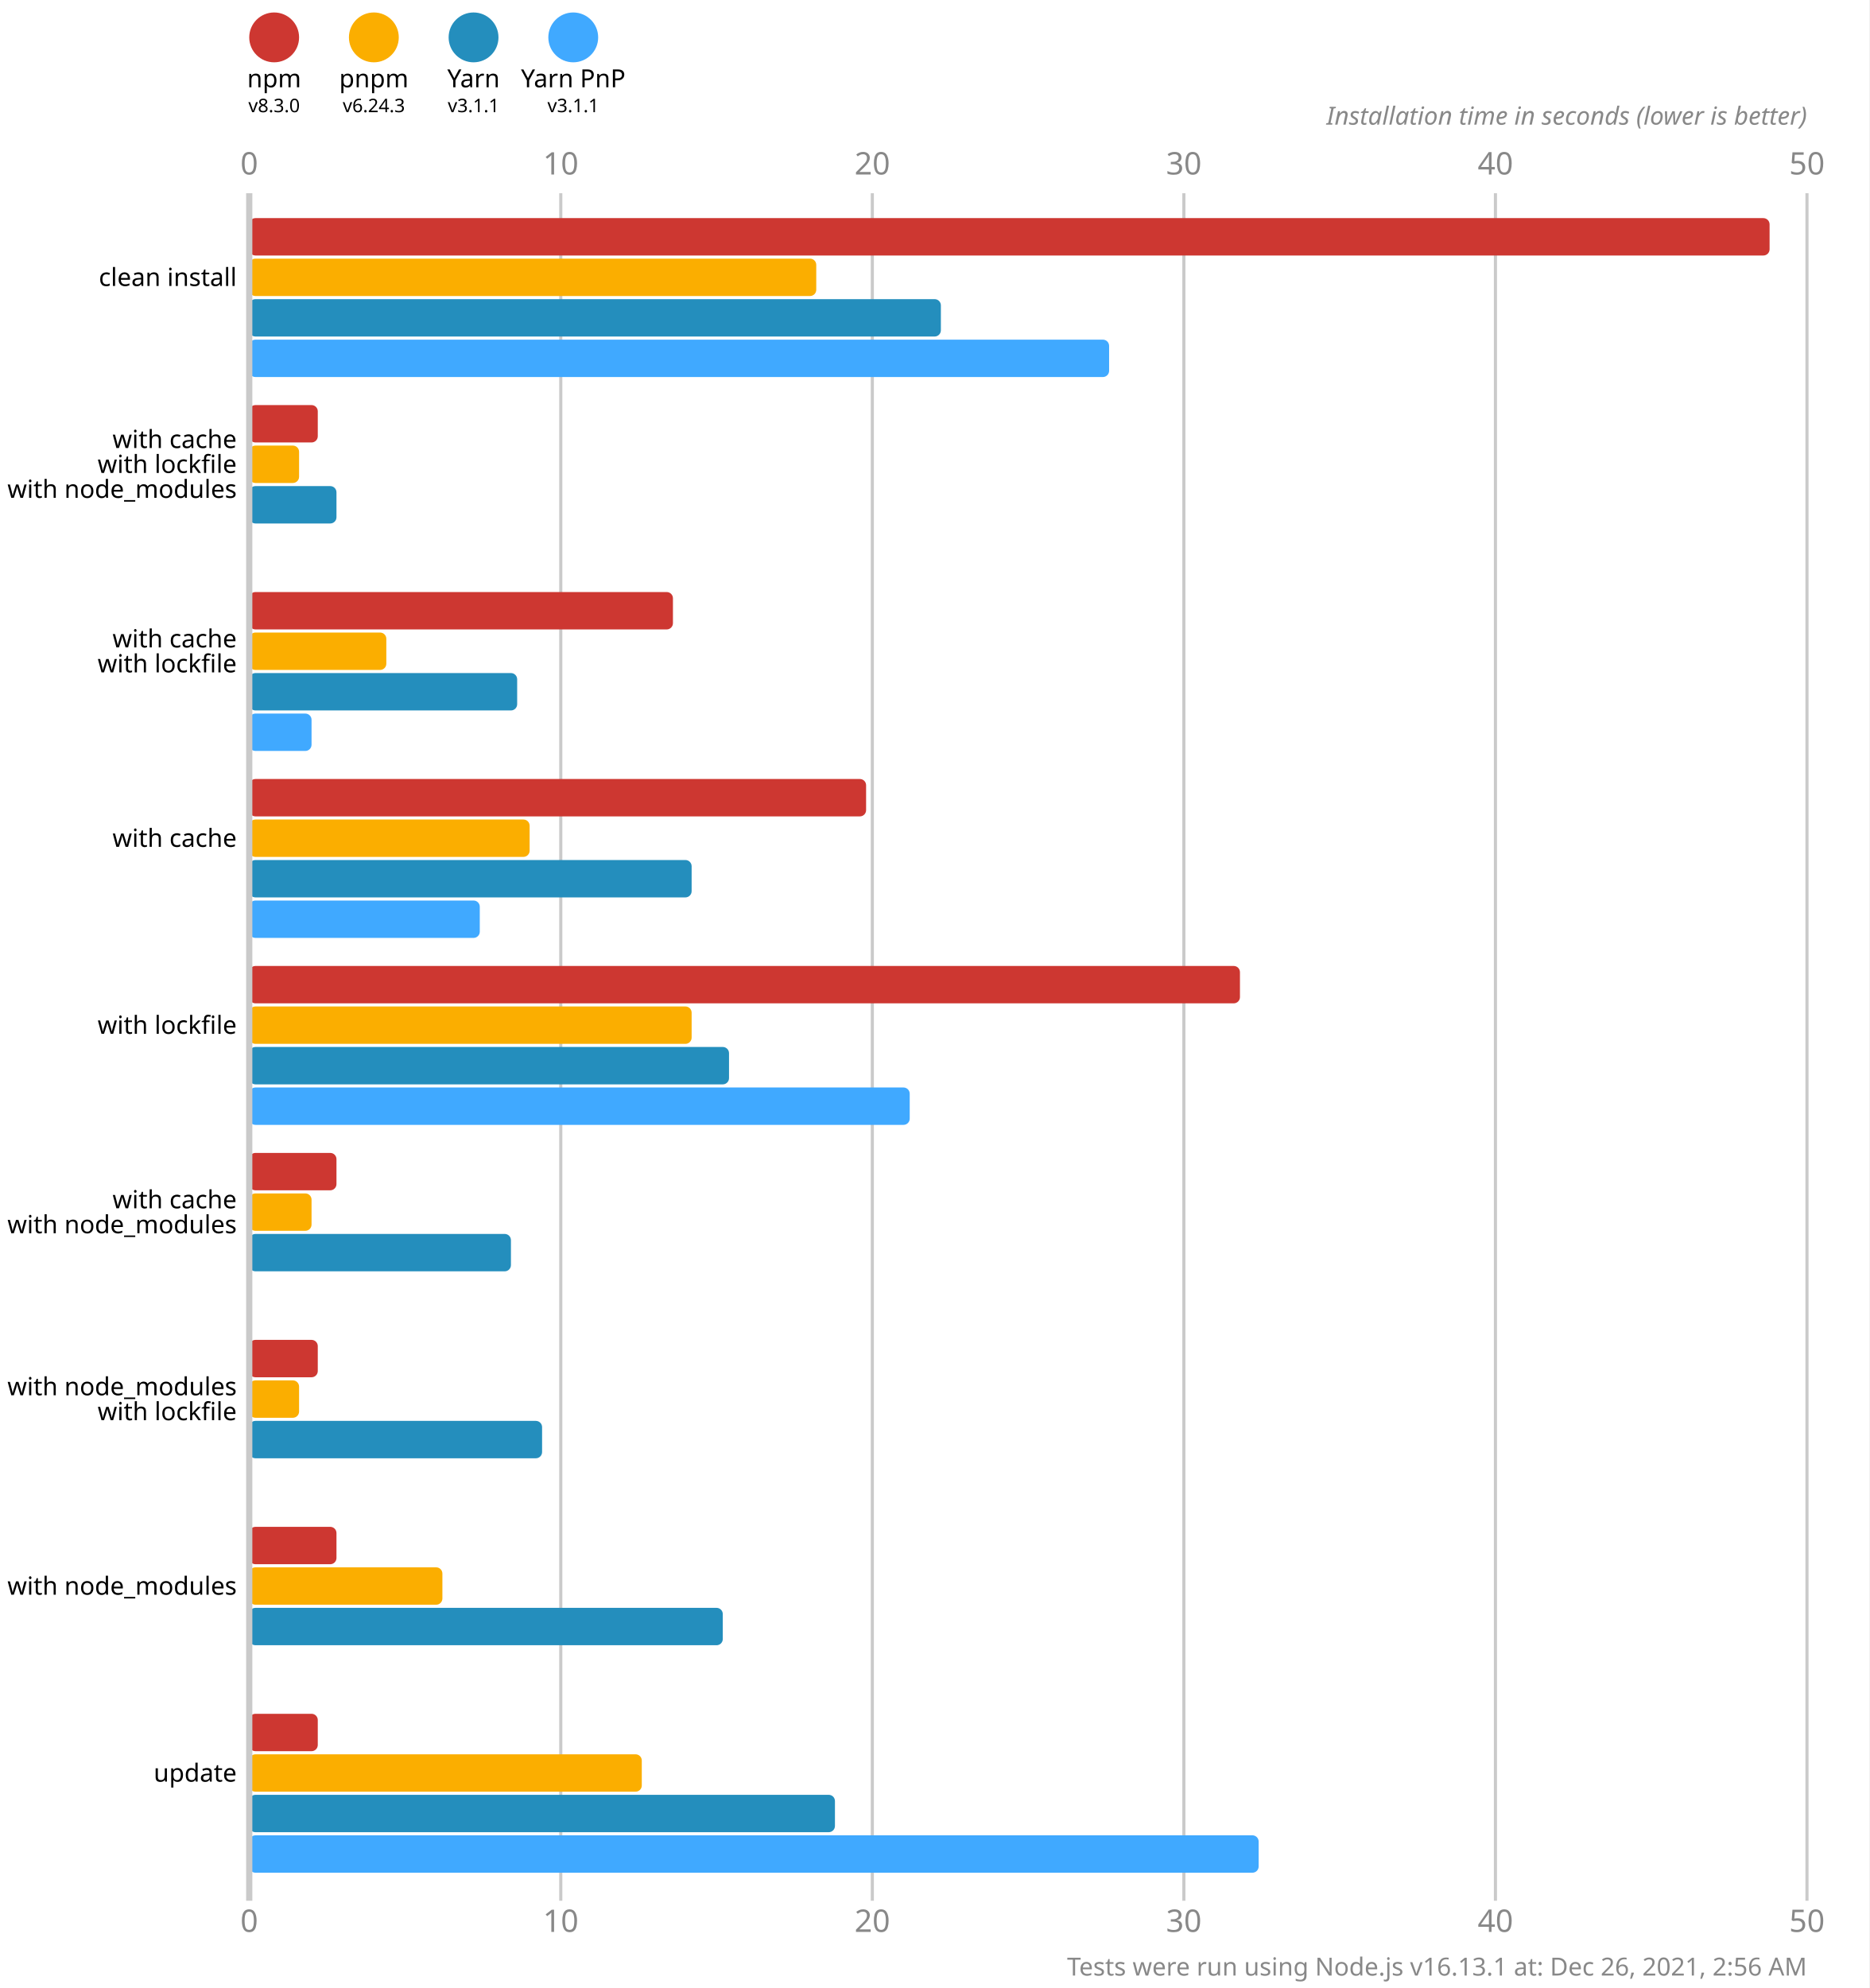
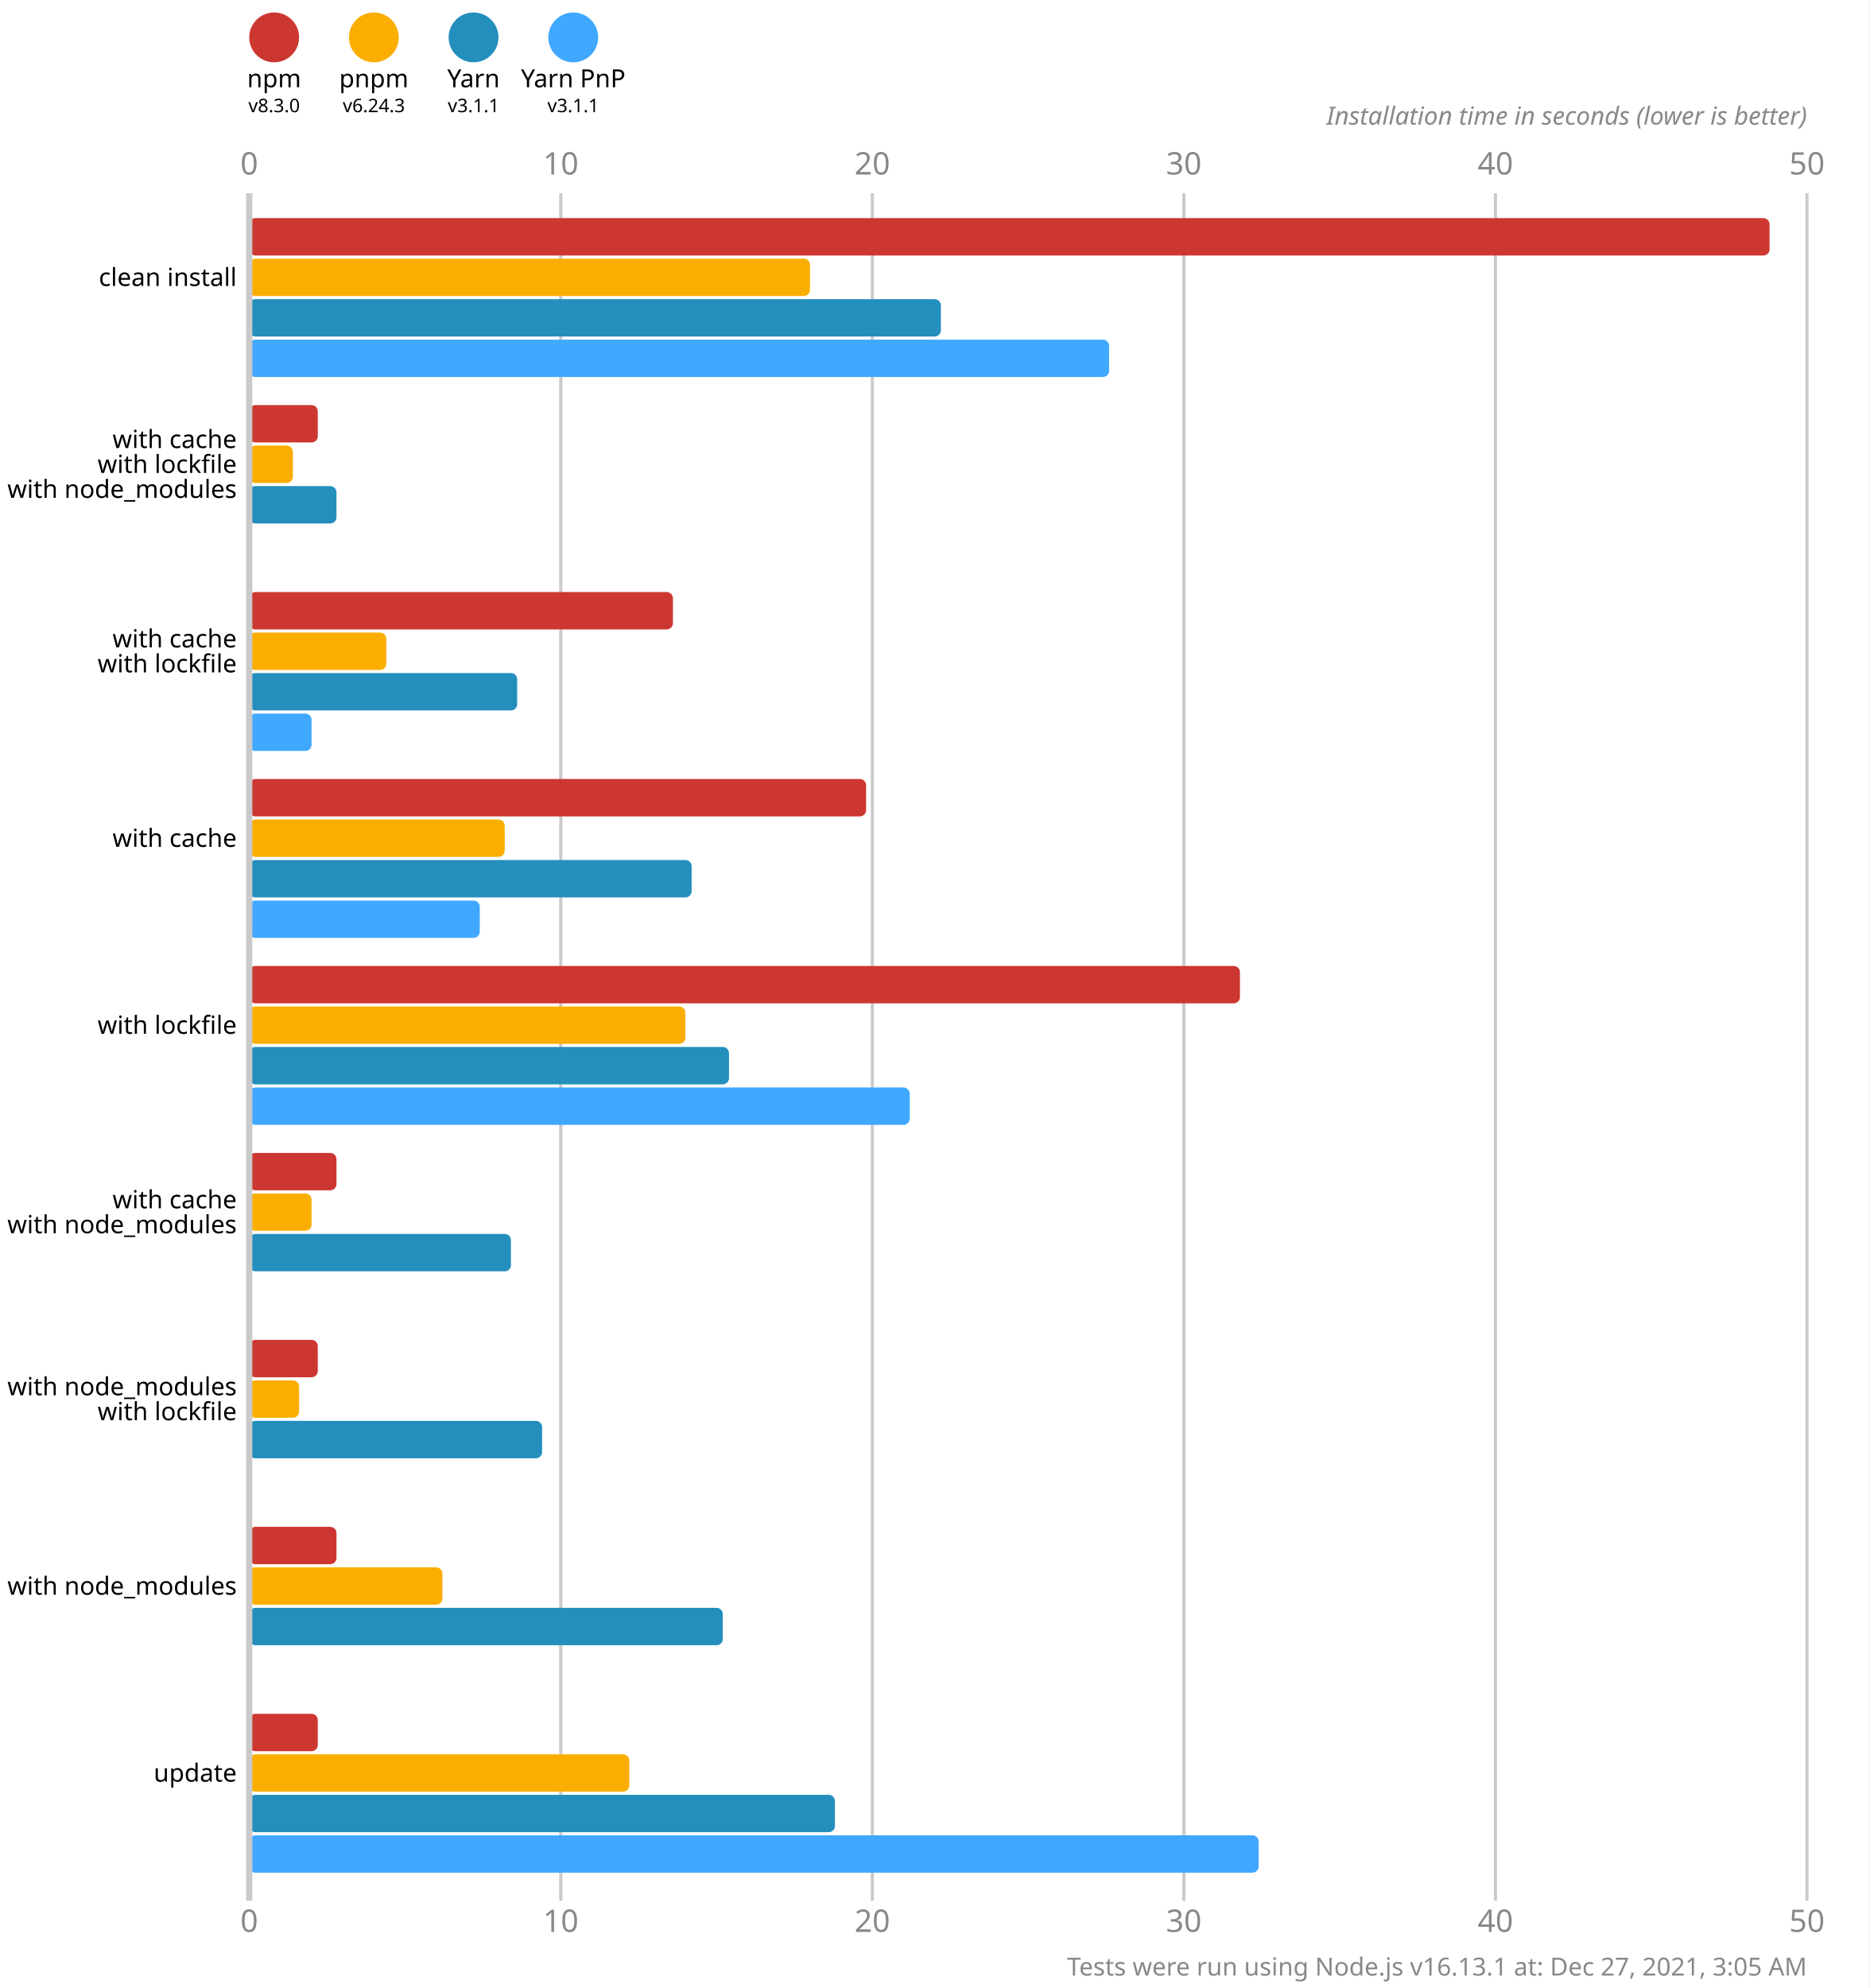
<svg xmlns="http://www.w3.org/2000/svg" version="1.1" viewBox="0 0 300 319">
  <style>
    .font { font-family: sans-serif; }
    .s3 { font-size: 3px; }
    .s4 { font-size: 4px; }
    .s5 { font-size: 5px; }
    .line { stroke: #cacaca; }
    .width { stroke-width: 0.5; }
    .text { fill: #888; }
  </style>
  <rect x="0" y="0" width="300" height="319" fill="#fff" />
  <circle cx="44" cy="6" r="4" fill="#cd3731" />
  <text x="44" y="14" class="font s4" text-anchor="middle">npm</text>
  <text x="44" y="18" class="font s3" text-anchor="middle">v8.3.0</text>
  <circle cx="60" cy="6" r="4" fill="#fbae00" />
  <text x="60" y="14" class="font s4" text-anchor="middle">pnpm</text>
  <text x="60" y="18" class="font s3" text-anchor="middle">v6.24.3</text>
  <circle cx="76" cy="6" r="4" fill="#248ebd" />
  <text x="76" y="14" class="font s4" text-anchor="middle">Yarn</text>
  <text x="76" y="18" class="font s3" text-anchor="middle">v3.1.1</text>
  <circle cx="92" cy="6" r="4" fill="#40a9ff" />
  <text x="92" y="14" class="font s4" text-anchor="middle">Yarn PnP</text>
  <text x="92" y="18" class="font s3" text-anchor="middle">v3.1.1</text>
  <text x="40" y="28" class="font s5 text" text-anchor="middle">0</text>
  <text x="40" y="310" class="font s5 text" text-anchor="middle">0</text>
  <line x1="90" y1="31" x2="90" y2="305" class="line width" />
  <text x="90" y="28" class="font s5 text" text-anchor="middle">10</text>
  <text x="90" y="310" class="font s5 text" text-anchor="middle">10</text>
  <line x1="140" y1="31" x2="140" y2="305" class="line width" />
  <text x="140" y="28" class="font s5 text" text-anchor="middle">20</text>
  <text x="140" y="310" class="font s5 text" text-anchor="middle">20</text>
  <line x1="190" y1="31" x2="190" y2="305" class="line width" />
  <text x="190" y="28" class="font s5 text" text-anchor="middle">30</text>
  <text x="190" y="310" class="font s5 text" text-anchor="middle">30</text>
  <line x1="240" y1="31" x2="240" y2="305" class="line width" />
  <text x="240" y="28" class="font s5 text" text-anchor="middle">40</text>
  <text x="240" y="310" class="font s5 text" text-anchor="middle">40</text>
  <line x1="290" y1="31" x2="290" y2="305" class="line width" />
  <text x="290" y="28" class="font s5 text" text-anchor="middle">50</text>
  <text x="290" y="310" class="font s5 text" text-anchor="middle">50</text>
  <text x="290" y="20" class="font s4 text" font-style="italic" text-anchor="end">Installation time in seconds (lower is better)</text>
  <rect x="40" y="35" width="244" height="6" fill="#cd3731" rx="1" ry="1" />
-   <rect x="40" y="41.5" width="91" height="6" fill="#fbae00" rx="1" ry="1" />
+   <rect x="40" y="41.5" width="90" height="6" fill="#fbae00" rx="1" ry="1" />
  <rect x="40" y="48" width="111" height="6" fill="#248ebd" rx="1" ry="1" />
  <rect x="40" y="54.5" width="138" height="6" fill="#40a9ff" rx="1" ry="1" />
  <rect x="40" y="65" width="11" height="6" fill="#cd3731" rx="1" ry="1" />
-   <rect x="40" y="71.5" width="8" height="6" fill="#fbae00" rx="1" ry="1" />
+   <rect x="40" y="71.5" width="7" height="6" fill="#fbae00" rx="1" ry="1" />
  <rect x="40" y="78" width="14" height="6" fill="#248ebd" rx="1" ry="1" />
  <rect x="40" y="84.5" width="0" height="6" fill="#40a9ff" rx="1" ry="1" />
  <rect x="40" y="95" width="68" height="6" fill="#cd3731" rx="1" ry="1" />
  <rect x="40" y="101.5" width="22" height="6" fill="#fbae00" rx="1" ry="1" />
  <rect x="40" y="108" width="43" height="6" fill="#248ebd" rx="1" ry="1" />
  <rect x="40" y="114.5" width="10" height="6" fill="#40a9ff" rx="1" ry="1" />
  <rect x="40" y="125" width="99" height="6" fill="#cd3731" rx="1" ry="1" />
-   <rect x="40" y="131.5" width="45" height="6" fill="#fbae00" rx="1" ry="1" />
+   <rect x="40" y="131.5" width="41" height="6" fill="#fbae00" rx="1" ry="1" />
  <rect x="40" y="138" width="71" height="6" fill="#248ebd" rx="1" ry="1" />
  <rect x="40" y="144.5" width="37" height="6" fill="#40a9ff" rx="1" ry="1" />
  <rect x="40" y="155" width="159" height="6" fill="#cd3731" rx="1" ry="1" />
-   <rect x="40" y="161.5" width="71" height="6" fill="#fbae00" rx="1" ry="1" />
+   <rect x="40" y="161.5" width="70" height="6" fill="#fbae00" rx="1" ry="1" />
  <rect x="40" y="168" width="77" height="6" fill="#248ebd" rx="1" ry="1" />
  <rect x="40" y="174.5" width="106" height="6" fill="#40a9ff" rx="1" ry="1" />
  <rect x="40" y="185" width="14" height="6" fill="#cd3731" rx="1" ry="1" />
  <rect x="40" y="191.5" width="10" height="6" fill="#fbae00" rx="1" ry="1" />
  <rect x="40" y="198" width="42" height="6" fill="#248ebd" rx="1" ry="1" />
  <rect x="40" y="204.5" width="0" height="6" fill="#40a9ff" rx="1" ry="1" />
  <rect x="40" y="215" width="11" height="6" fill="#cd3731" rx="1" ry="1" />
  <rect x="40" y="221.5" width="8" height="6" fill="#fbae00" rx="1" ry="1" />
  <rect x="40" y="228" width="47" height="6" fill="#248ebd" rx="1" ry="1" />
  <rect x="40" y="234.5" width="0" height="6" fill="#40a9ff" rx="1" ry="1" />
  <rect x="40" y="245" width="14" height="6" fill="#cd3731" rx="1" ry="1" />
  <rect x="40" y="251.5" width="31" height="6" fill="#fbae00" rx="1" ry="1" />
  <rect x="40" y="258" width="76" height="6" fill="#248ebd" rx="1" ry="1" />
  <rect x="40" y="264.5" width="0" height="6" fill="#40a9ff" rx="1" ry="1" />
  <rect x="40" y="275" width="11" height="6" fill="#cd3731" rx="1" ry="1" />
-   <rect x="40" y="281.5" width="63" height="6" fill="#fbae00" rx="1" ry="1" />
+   <rect x="40" y="281.5" width="61" height="6" fill="#fbae00" rx="1" ry="1" />
  <rect x="40" y="288" width="94" height="6" fill="#248ebd" rx="1" ry="1" />
  <rect x="40" y="294.5" width="162" height="6" fill="#40a9ff" rx="1" ry="1" />
  <line x1="40" y1="31" x2="40" y2="305" class="line" />
  <text x="38" y="44.5" class="font s4" dominant-baseline="middle" text-anchor="end">clean install</text>
  <text x="38" y="70.5" class="font s4" dominant-baseline="middle" text-anchor="end">with cache</text>
  <text x="38" y="74.5" class="font s4" dominant-baseline="middle" text-anchor="end">with lockfile</text>
  <text x="38" y="78.5" class="font s4" dominant-baseline="middle" text-anchor="end">with node_modules</text>
  <text x="38" y="102.5" class="font s4" dominant-baseline="middle" text-anchor="end">with cache</text>
  <text x="38" y="106.5" class="font s4" dominant-baseline="middle" text-anchor="end">with lockfile</text>
  <text x="38" y="134.5" class="font s4" dominant-baseline="middle" text-anchor="end">with cache</text>
  <text x="38" y="164.5" class="font s4" dominant-baseline="middle" text-anchor="end">with lockfile</text>
  <text x="38" y="192.5" class="font s4" dominant-baseline="middle" text-anchor="end">with cache</text>
  <text x="38" y="196.5" class="font s4" dominant-baseline="middle" text-anchor="end">with node_modules</text>
  <text x="38" y="222.5" class="font s4" dominant-baseline="middle" text-anchor="end">with node_modules</text>
  <text x="38" y="226.5" class="font s4" dominant-baseline="middle" text-anchor="end">with lockfile</text>
  <text x="38" y="254.5" class="font s4" dominant-baseline="middle" text-anchor="end">with node_modules</text>
  <text x="38" y="284.5" class="font s4" dominant-baseline="middle" text-anchor="end">update</text>
-   <text x="290" y="317" class="font s4 text" text-anchor="end">Tests were run using Node.js v16.13.1 at: Dec 26, 2021, 2:56 AM</text>
+   <text x="290" y="317" class="font s4 text" text-anchor="end">Tests were run using Node.js v16.13.1 at: Dec 27, 2021, 3:05 AM</text>
</svg>
